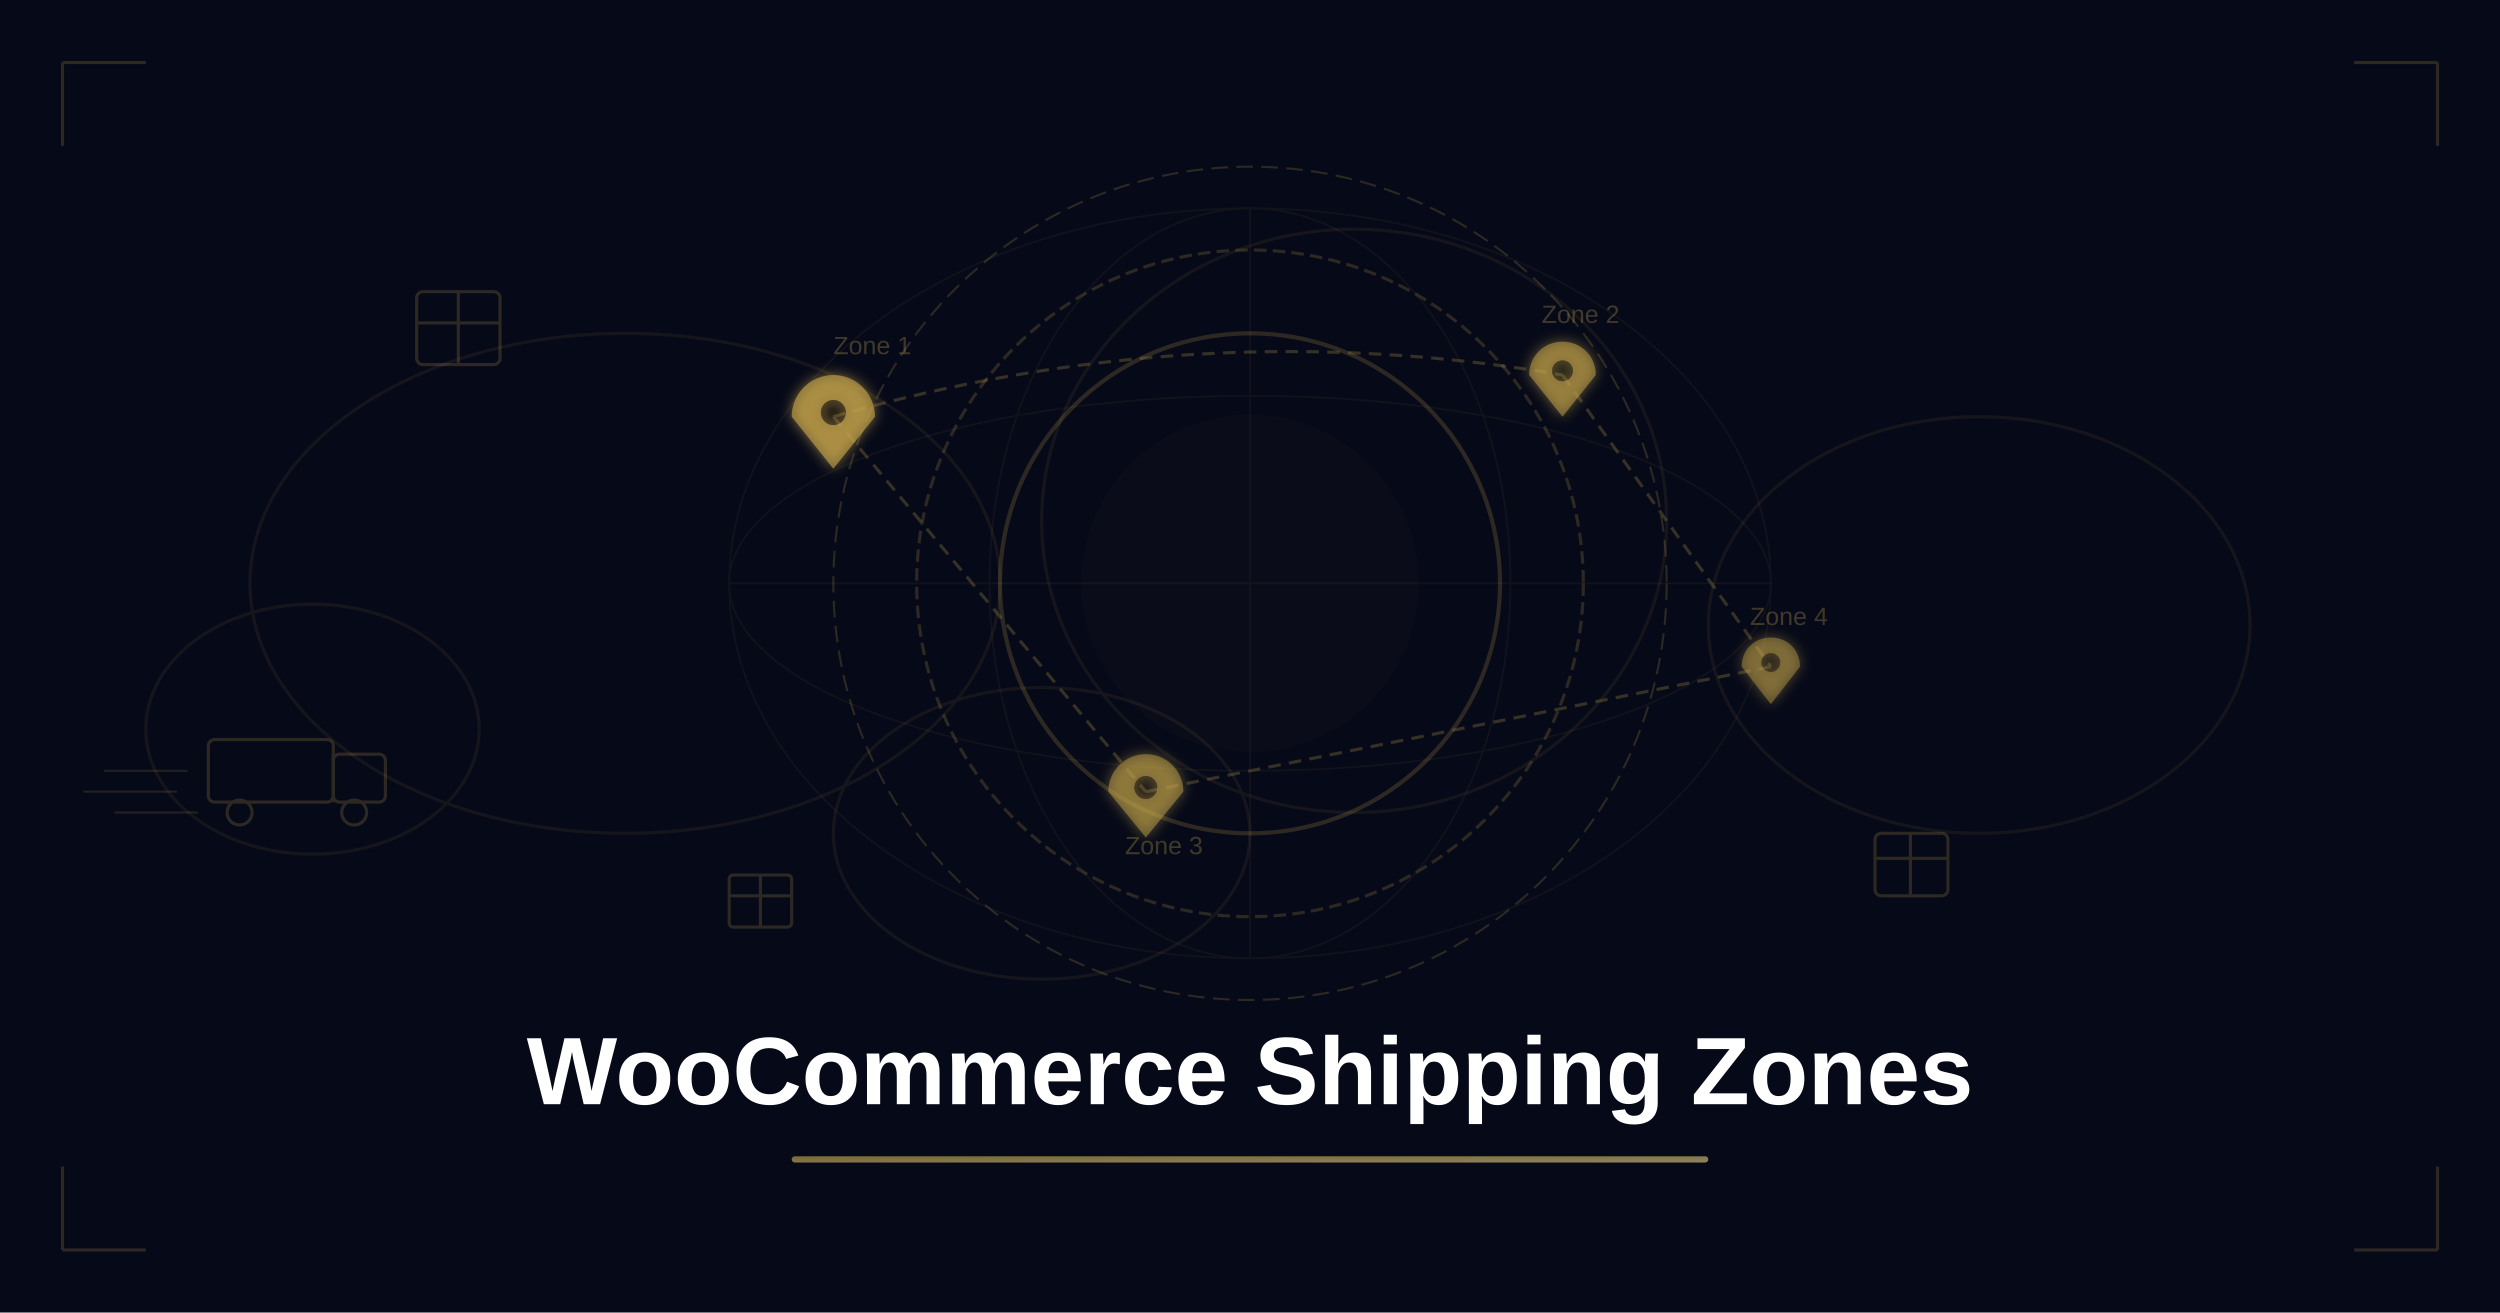
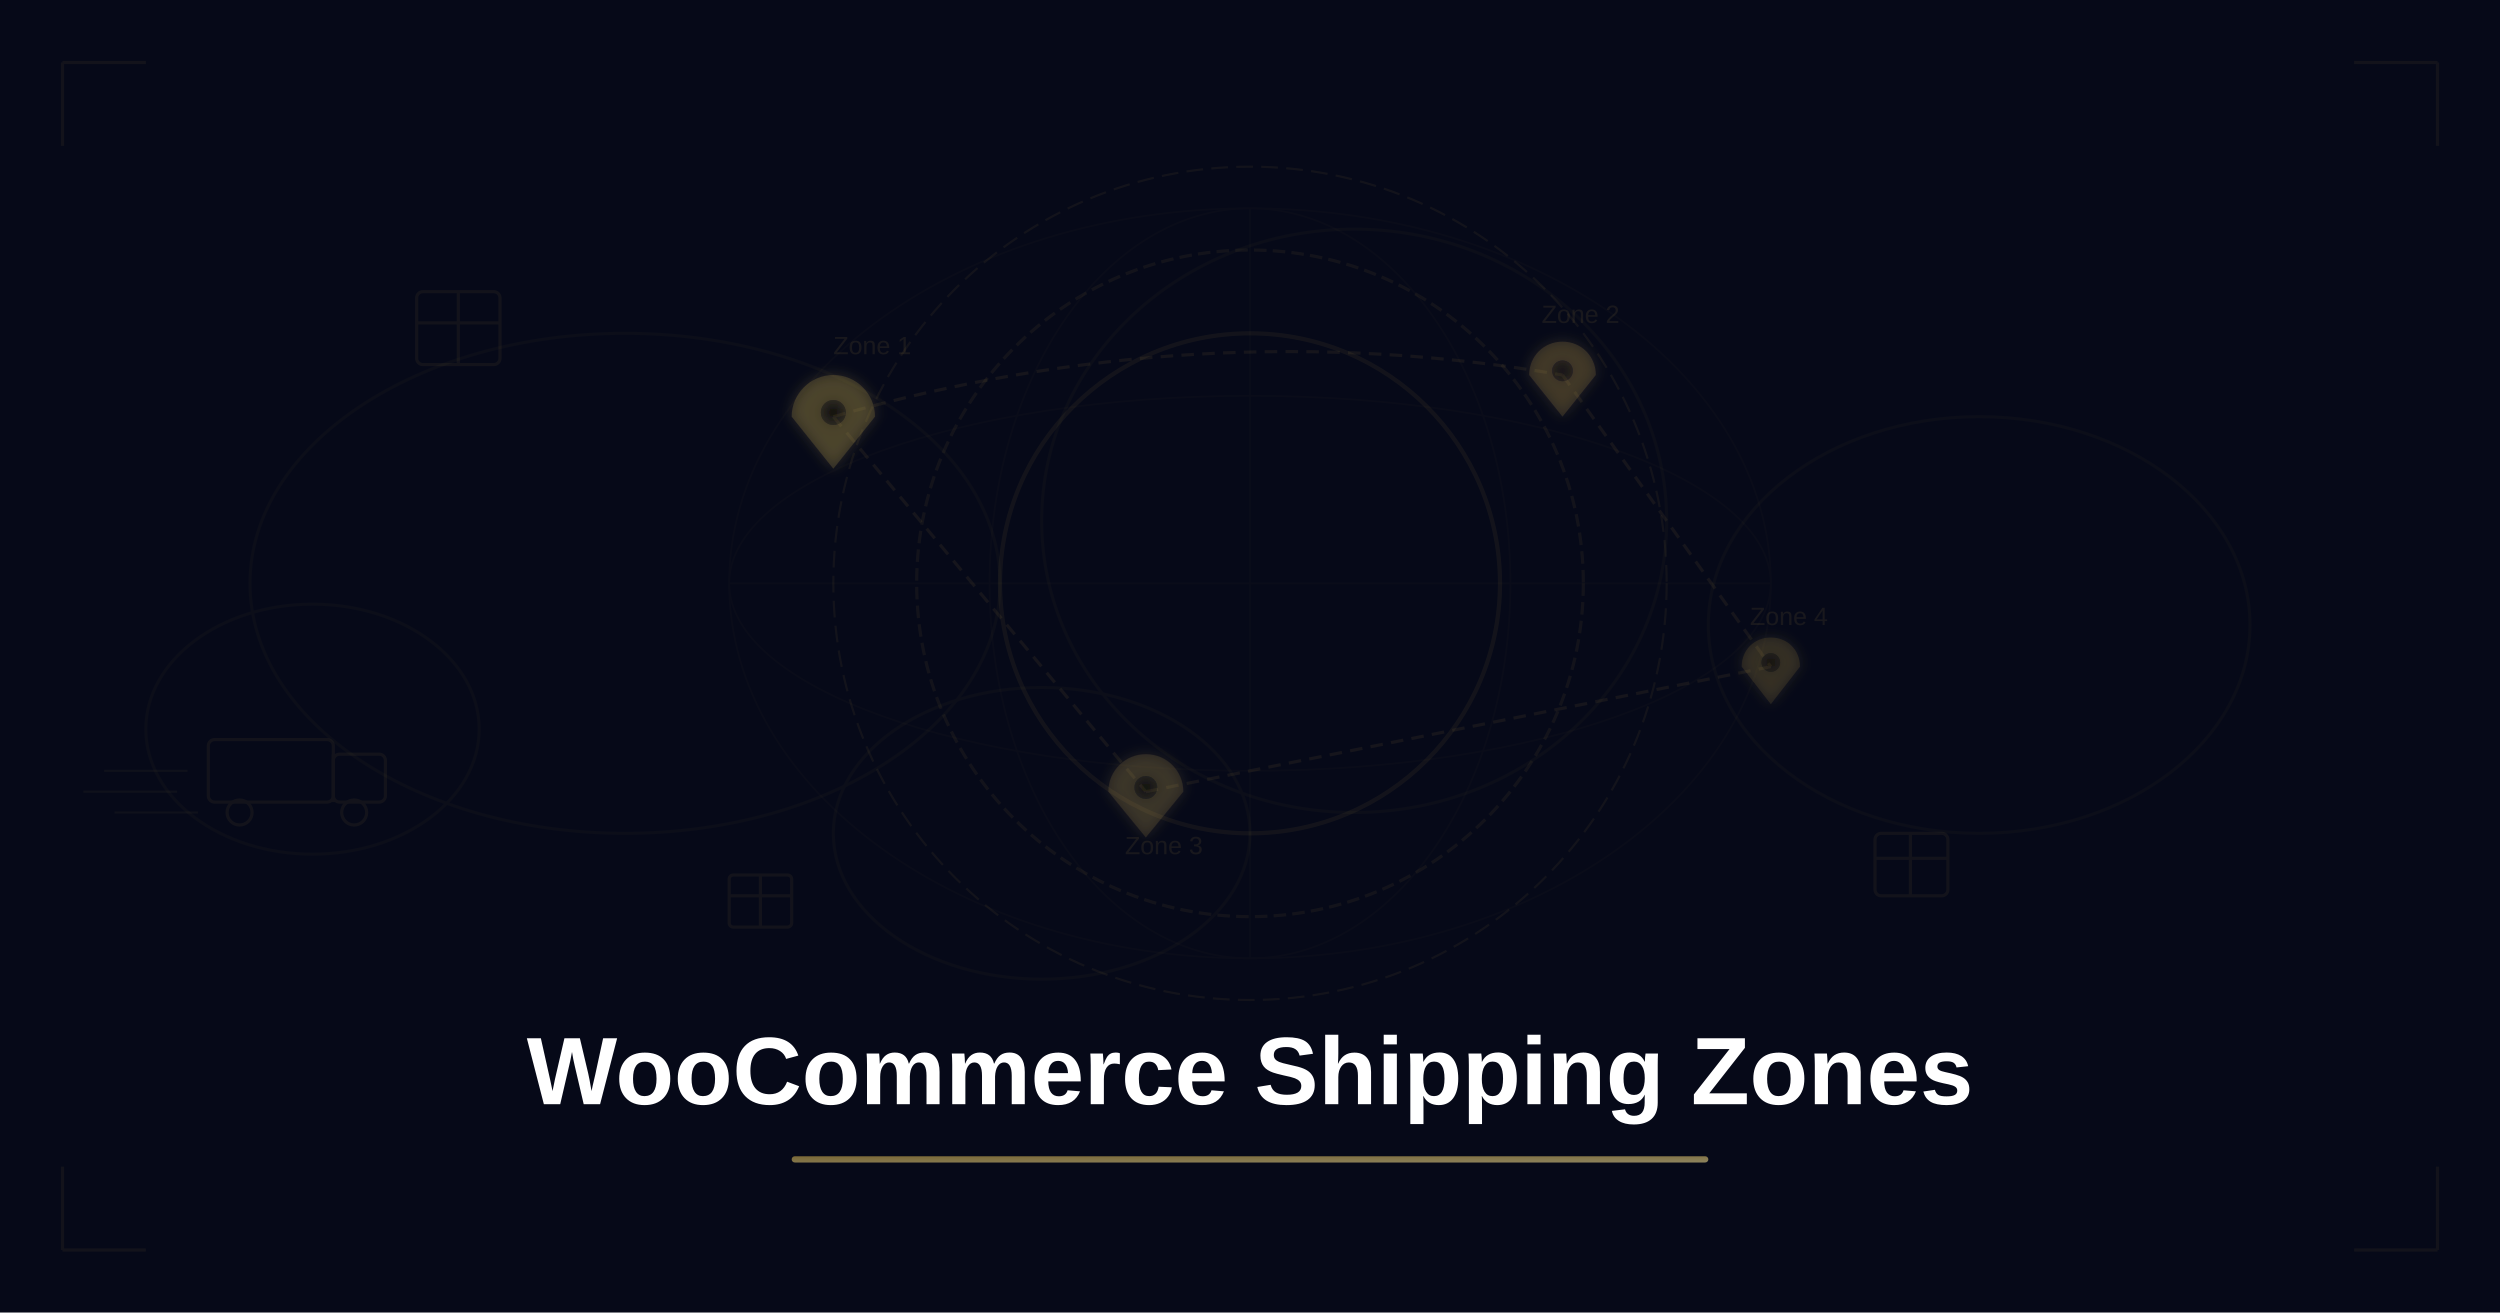
<svg xmlns="http://www.w3.org/2000/svg" viewBox="0 0 1200 630" width="1200" height="630">
  <defs>
    <linearGradient id="goldGrad" x1="0%" y1="0%" x2="100%" y2="100%">
      <stop offset="0%" stop-color="#c9a84c" />
      <stop offset="100%" stop-color="#e8d48b" />
    </linearGradient>
    <linearGradient id="goldGrad2" x1="100%" y1="0%" x2="0%" y2="100%">
      <stop offset="0%" stop-color="#c9a84c" stop-opacity="0.6" />
      <stop offset="100%" stop-color="#c9a84c" stop-opacity="0.1" />
    </linearGradient>
    <filter id="glow">
      <feGaussianBlur stdDeviation="3" result="blur" />
      <feMerge>
        <feMergeNode in="blur" />
        <feMergeNode in="SourceGraphic" />
      </feMerge>
    </filter>
  </defs>
  <rect width="1200" height="630" fill="#060918" />
-   <g opacity="0.08" fill="none" stroke="#c9a84c" stroke-width="1.5">
+   <g opacity="0.03" fill="none" stroke="#c9a84c" stroke-width="1.5">
    <ellipse cx="300" cy="280" rx="180" ry="120" />
    <ellipse cx="650" cy="250" rx="150" ry="140" />
    <ellipse cx="950" cy="300" rx="130" ry="100" />
    <ellipse cx="150" cy="350" rx="80" ry="60" />
    <ellipse cx="500" cy="400" rx="100" ry="70" />
  </g>
-   <g opacity="0.2">
+   <g opacity="0.07">
    <circle cx="600" cy="280" r="200" fill="none" stroke="#c9a84c" stroke-width="1" stroke-dasharray="8,4" />
    <circle cx="600" cy="280" r="160" fill="none" stroke="#c9a84c" stroke-width="1.5" stroke-dasharray="6,3" />
    <circle cx="600" cy="280" r="120" fill="none" stroke="#c9a84c" stroke-width="2" />
-     <circle cx="600" cy="280" r="80" fill="#c9a84c" opacity="0.1" stroke="#c9a84c" stroke-width="2" />
+     <circle cx="600" cy="280" r="80" fill="#c9a84c" opacity="0.03" stroke="#c9a84c" stroke-width="2" />
  </g>
  <g filter="url(#glow)">
-     <g transform="translate(400, 200)" opacity="0.6">
+     <g transform="translate(400, 200)" opacity="0.2">
      <path d="M0,-20 C-11,-20 -20,-11 -20,0 C0,25 0,25 0,25 C0,25 0,25 20,0 C20,-11 11,-20 0,-20Z" fill="#c9a84c" />
      <circle cx="0" cy="-2" r="6" fill="#060918" />
    </g>
-     <g transform="translate(750, 180)" opacity="0.5">
+     <g transform="translate(750, 180)" opacity="0.17">
      <path d="M0,-16 C-9,-16 -16,-9 -16,0 C0,20 0,20 0,20 C0,20 0,20 16,0 C16,-9 9,-16 0,-16Z" fill="#c9a84c" />
      <circle cx="0" cy="-2" r="5" fill="#060918" />
    </g>
-     <g transform="translate(550, 380)" opacity="0.45">
+     <g transform="translate(550, 380)" opacity="0.15">
      <path d="M0,-18 C-10,-18 -18,-10 -18,0 C0,22 0,22 0,22 C0,22 0,22 18,0 C18,-10 10,-18 0,-18Z" fill="#c9a84c" />
      <circle cx="0" cy="-2" r="5.5" fill="#060918" />
    </g>
-     <g transform="translate(850, 320)" opacity="0.4">
+     <g transform="translate(850, 320)" opacity="0.13">
      <path d="M0,-14 C-8,-14 -14,-8 -14,0 C0,18 0,18 0,18 C0,18 0,18 14,0 C14,-8 8,-14 0,-14Z" fill="#c9a84c" />
      <circle cx="0" cy="-2" r="4.5" fill="#060918" />
    </g>
  </g>
-   <g stroke="#c9a84c" stroke-width="1.5" fill="none" opacity="0.25" stroke-dasharray="6,4">
+   <g stroke="#c9a84c" stroke-width="1.5" fill="none" opacity="0.08" stroke-dasharray="6,4">
    <path d="M400,200 Q575,150 750,180" />
    <path d="M400,200 Q475,290 550,380" />
    <path d="M750,180 Q800,250 850,320" />
    <path d="M550,380 Q700,350 850,320" />
  </g>
-   <g opacity="0.2" fill="none" stroke="#c9a84c" stroke-width="1.5">
+   <g opacity="0.07" fill="none" stroke="#c9a84c" stroke-width="1.5">
    <rect x="200" y="140" width="40" height="35" rx="3" />
    <line x1="220" y1="140" x2="220" y2="175" />
    <line x1="200" y1="155" x2="240" y2="155" />
    <rect x="900" y="400" width="35" height="30" rx="3" />
    <line x1="917" y1="400" x2="917" y2="430" />
    <line x1="900" y1="412" x2="935" y2="412" />
    <rect x="350" y="420" width="30" height="25" rx="2" />
    <line x1="365" y1="420" x2="365" y2="445" />
    <line x1="350" y1="430" x2="380" y2="430" />
  </g>
-   <g transform="translate(100, 350)" opacity="0.2" fill="none" stroke="#c9a84c" stroke-width="1.5">
+   <g transform="translate(100, 350)" opacity="0.07" fill="none" stroke="#c9a84c" stroke-width="1.5">
    <rect x="0" y="5" width="60" height="30" rx="3" />
    <rect x="60" y="12" width="25" height="23" rx="3" />
    <circle cx="15" cy="40" r="6" />
    <circle cx="70" cy="40" r="6" />
    <line x1="60" y1="12" x2="60" y2="35" />
  </g>
-   <g stroke="#c9a84c" stroke-width="1" opacity="0.15">
+   <g stroke="#c9a84c" stroke-width="1" opacity="0.05">
    <line x1="50" y1="370" x2="90" y2="370" />
    <line x1="40" y1="380" x2="85" y2="380" />
    <line x1="55" y1="390" x2="95" y2="390" />
  </g>
-   <g opacity="0.06" fill="none" stroke="#c9a84c" stroke-width="0.8">
+   <g opacity="0.02" fill="none" stroke="#c9a84c" stroke-width="0.8">
    <ellipse cx="600" cy="280" rx="250" ry="180" />
    <ellipse cx="600" cy="280" rx="250" ry="90" />
    <ellipse cx="600" cy="280" rx="125" ry="180" />
    <line x1="350" y1="280" x2="850" y2="280" />
    <line x1="600" y1="100" x2="600" y2="460" />
  </g>
-   <g font-family="Arial, sans-serif" font-size="12" fill="#c9a84c" opacity="0.3">
+   <g font-family="Arial, sans-serif" font-size="12" fill="#c9a84c" opacity="0.1">
    <text x="400" y="170">Zone 1</text>
    <text x="740" y="155">Zone 2</text>
    <text x="540" y="410">Zone 3</text>
    <text x="840" y="300">Zone 4</text>
  </g>
-   <g opacity="0.2" fill="none" stroke="#c9a84c" stroke-width="1.5">
+   <g opacity="0.07" fill="none" stroke="#c9a84c" stroke-width="1.5">
    <path d="M30,30 L30,70 M30,30 L70,30" />
    <path d="M1170,30 L1170,70 M1170,30 L1130,30" />
    <path d="M30,600 L30,560 M30,600 L70,600" />
    <path d="M1170,600 L1170,560 M1170,600 L1130,600" />
  </g>
  <text x="600" y="530" font-family="Arial, Helvetica, sans-serif" font-size="46" fill="#ffffff" text-anchor="middle" font-weight="bold">WooCommerce Shipping Zones</text>
  <rect x="380" y="555" width="440" height="3" rx="1.5" fill="url(#goldGrad)" opacity="0.6" />
</svg>
